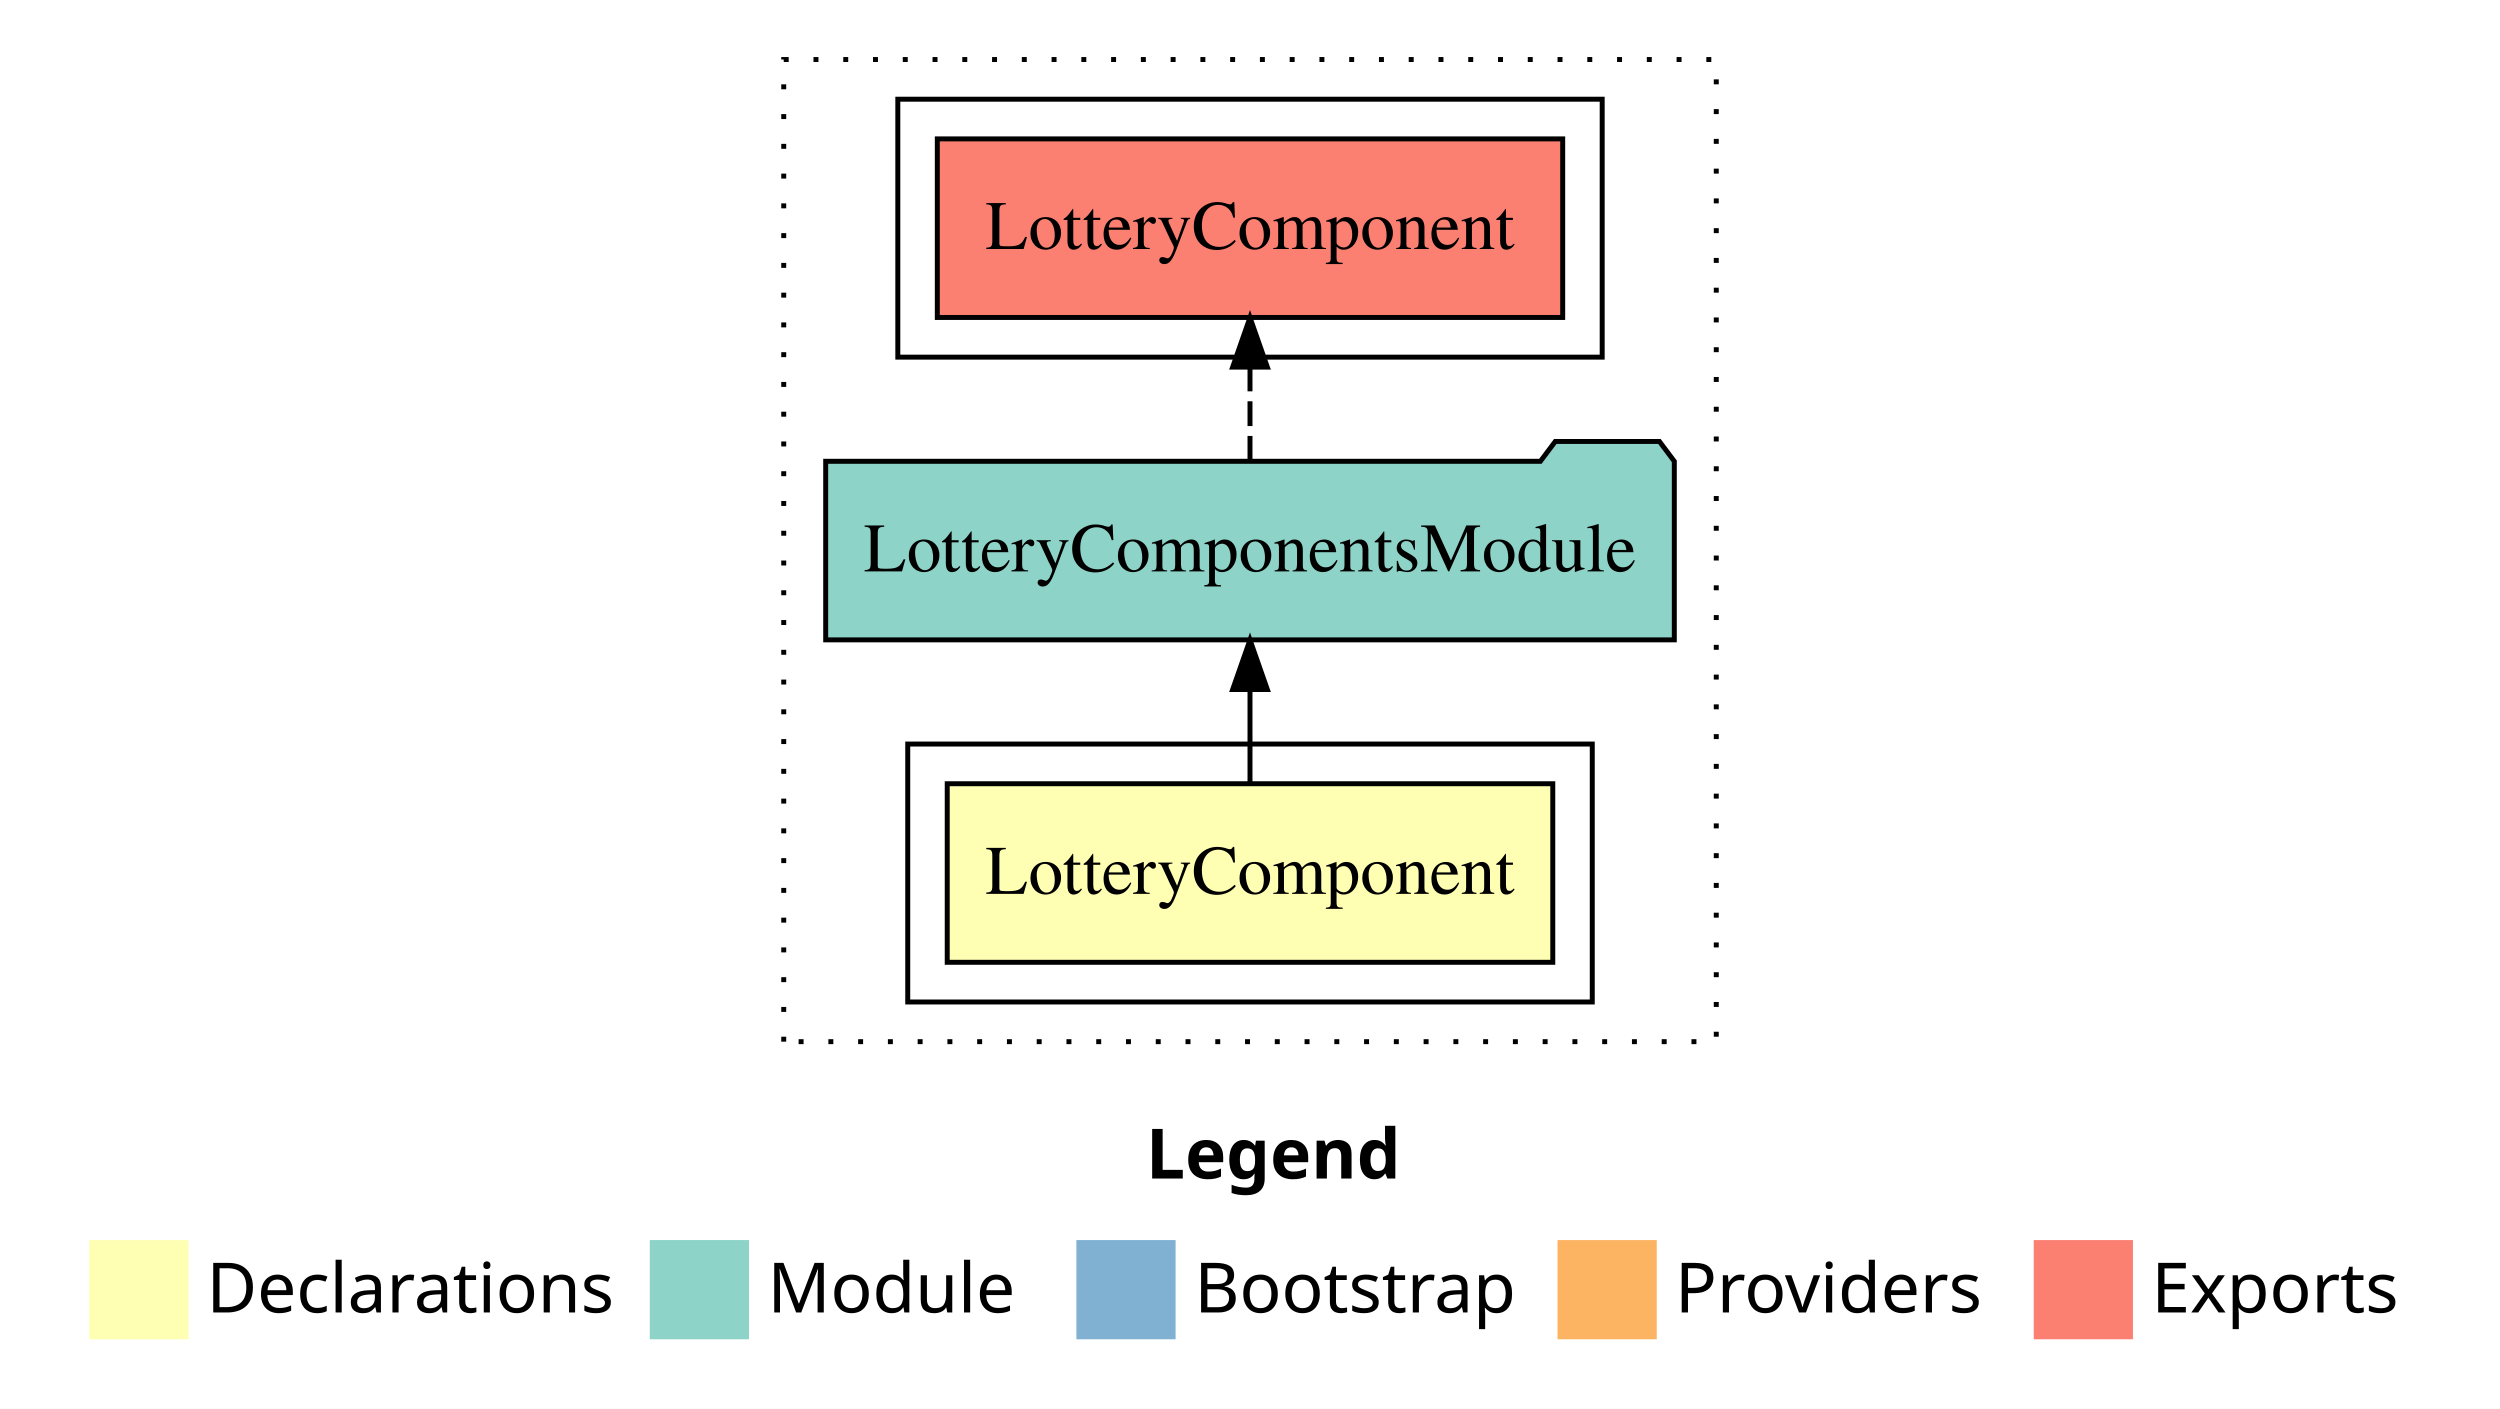
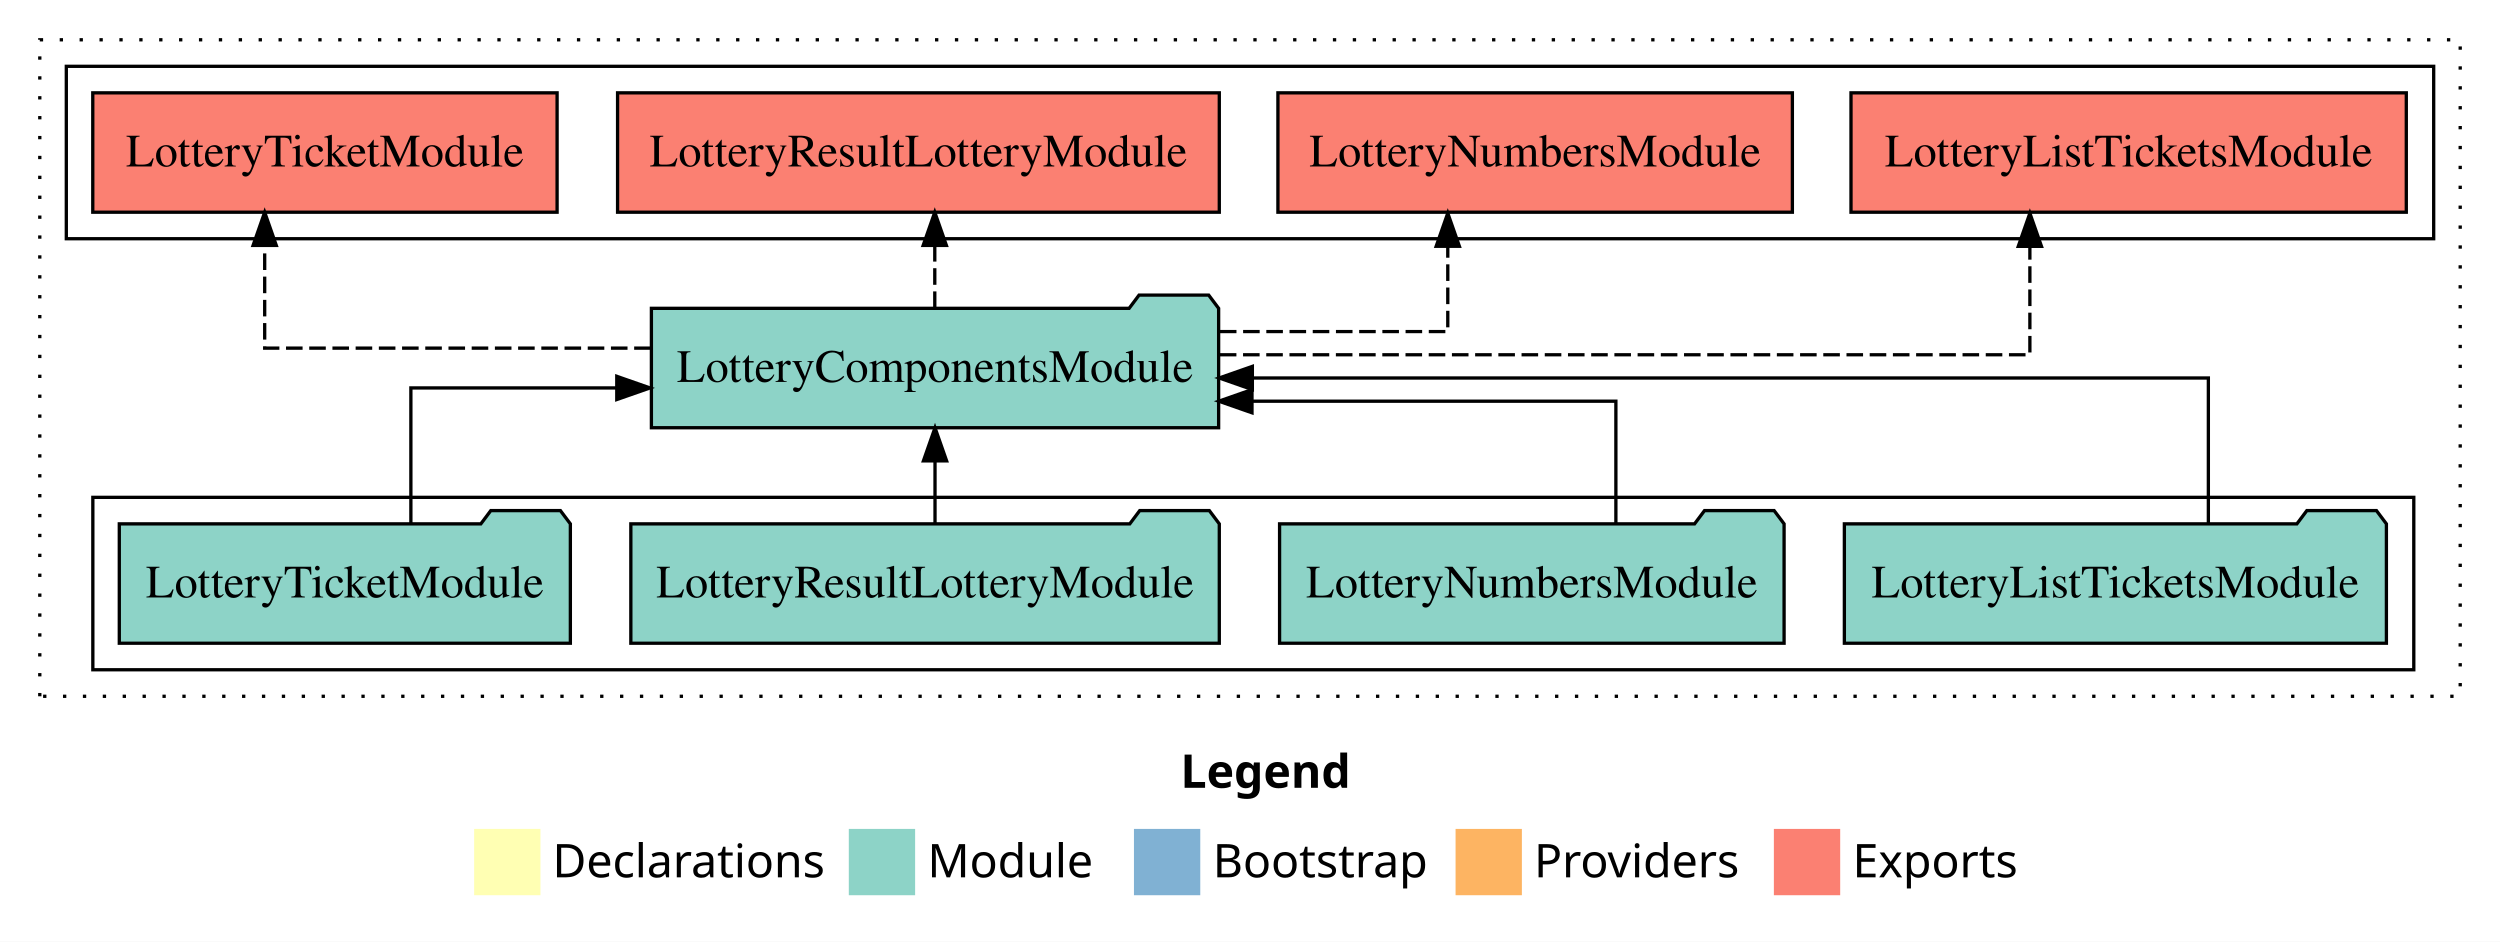
- <svg xmlns="http://www.w3.org/2000/svg" width="504pt" height="284pt" viewBox="0.00 0.00 504.00 284.00">
+ <svg xmlns="http://www.w3.org/2000/svg" width="754pt" height="284pt" viewBox="0.00 0.00 754.00 284.00">
  <g id="graph0" class="graph" transform="scale(1 1) rotate(0) translate(4 280)">
-     <polygon fill="white" stroke="transparent" points="-4,4 -4,-280 500,-280 500,4 -4,4" />
-     <text text-anchor="start" x="227.01" y="-42.4" font-family="sans-serif" font-weight="bold" font-size="14.00">Legend</text>
-     <polygon fill="#ffffb3" stroke="transparent" points="14,-10 14,-30 34,-30 34,-10 14,-10" />
-     <text text-anchor="start" x="37.63" y="-15.4" font-family="sans-serif" font-size="14.00">  Declarations</text>
-     <polygon fill="#8dd3c7" stroke="transparent" points="127,-10 127,-30 147,-30 147,-10 127,-10" />
-     <text text-anchor="start" x="150.73" y="-15.4" font-family="sans-serif" font-size="14.00">  Module</text>
-     <polygon fill="#80b1d3" stroke="transparent" points="213,-10 213,-30 233,-30 233,-10 213,-10" />
-     <text text-anchor="start" x="236.78" y="-15.4" font-family="sans-serif" font-size="14.00">  Bootstrap</text>
-     <polygon fill="#fdb462" stroke="transparent" points="310,-10 310,-30 330,-30 330,-10 310,-10" />
-     <text text-anchor="start" x="333.67" y="-15.4" font-family="sans-serif" font-size="14.00">  Providers</text>
-     <polygon fill="#fb8072" stroke="transparent" points="406,-10 406,-30 426,-30 426,-10 406,-10" />
-     <text text-anchor="start" x="429.73" y="-15.4" font-family="sans-serif" font-size="14.00">  Exports</text>
+     <polygon fill="white" stroke="transparent" points="-4,4 -4,-280 750,-280 750,4 -4,4" />
+     <text text-anchor="start" x="352.01" y="-42.4" font-family="sans-serif" font-weight="bold" font-size="14.00">Legend</text>
+     <polygon fill="#ffffb3" stroke="transparent" points="139,-10 139,-30 159,-30 159,-10 139,-10" />
+     <text text-anchor="start" x="162.63" y="-15.4" font-family="sans-serif" font-size="14.00">  Declarations</text>
+     <polygon fill="#8dd3c7" stroke="transparent" points="252,-10 252,-30 272,-30 272,-10 252,-10" />
+     <text text-anchor="start" x="275.73" y="-15.4" font-family="sans-serif" font-size="14.00">  Module</text>
+     <polygon fill="#80b1d3" stroke="transparent" points="338,-10 338,-30 358,-30 358,-10 338,-10" />
+     <text text-anchor="start" x="361.78" y="-15.4" font-family="sans-serif" font-size="14.00">  Bootstrap</text>
+     <polygon fill="#fdb462" stroke="transparent" points="435,-10 435,-30 455,-30 455,-10 435,-10" />
+     <text text-anchor="start" x="458.67" y="-15.4" font-family="sans-serif" font-size="14.00">  Providers</text>
+     <polygon fill="#fb8072" stroke="transparent" points="531,-10 531,-30 551,-30 551,-10 531,-10" />
+     <text text-anchor="start" x="554.73" y="-15.4" font-family="sans-serif" font-size="14.00">  Exports</text>
    <g id="clust1" class="cluster">
-       <polygon fill="none" stroke="black" stroke-dasharray="1,5" points="154,-70 154,-268 342,-268 342,-70 154,-70" />
+       <polygon fill="none" stroke="black" stroke-dasharray="1,5" points="8,-70 8,-268 738,-268 738,-70 8,-70" />
    </g>
-     <g id="clust2" class="cluster">
-       <polygon fill="none" stroke="black" points="179,-78 179,-130 317,-130 317,-78 179,-78" />
+     <g id="clust4" class="cluster">
+       <polygon fill="none" stroke="black" points="16,-208 16,-260 730,-260 730,-208 16,-208" />
    </g>
-     <g id="clust5" class="cluster">
-       <polygon fill="none" stroke="black" points="177,-208 177,-260 319,-260 319,-208 177,-208" />
+     <g id="clust3" class="cluster">
+       <polygon fill="none" stroke="black" points="24,-78 24,-130 724,-130 724,-78 24,-78" />
    </g>
    <g id="node1" class="node">
-       <polygon fill="#ffffb3" stroke="black" points="309.04,-122 186.96,-122 186.96,-86 309.04,-86 309.04,-122" />
-       <text text-anchor="middle" x="248" y="-99.8" font-family="Times,serif" font-size="14.00">LotteryComponent</text>
+       <polygon fill="#8dd3c7" stroke="black" points="715.74,-122 712.74,-126 691.74,-126 688.74,-122 552.26,-122 552.26,-86 715.74,-86 715.74,-122" />
+       <text text-anchor="middle" x="634" y="-99.8" font-family="Times,serif" font-size="14.00">LotteryListTicketsModule</text>
+     </g>
+     <g id="node5" class="node">
+       <polygon fill="#8dd3c7" stroke="black" points="363.54,-187 360.54,-191 339.54,-191 336.54,-187 192.46,-187 192.46,-151 363.54,-151 363.54,-187" />
+       <text text-anchor="middle" x="278" y="-164.8" font-family="Times,serif" font-size="14.00">LotteryComponentsModule</text>
+     </g>
+     <g id="edge1" class="edge">
+       <path fill="none" stroke="black" d="M662.04,-122.27C662.04,-140.56 662.04,-166 662.04,-166 662.04,-166 373.71,-166 373.71,-166" />
+       <polygon fill="black" stroke="black" points="373.71,-162.5 363.71,-166 373.71,-169.5 373.71,-162.5" />
    </g>
    <g id="node2" class="node">
-       <polygon fill="#8dd3c7" stroke="black" points="333.54,-187 330.54,-191 309.54,-191 306.54,-187 162.46,-187 162.46,-151 333.54,-151 333.54,-187" />
-       <text text-anchor="middle" x="248" y="-164.8" font-family="Times,serif" font-size="14.00">LotteryComponentsModule</text>
+       <polygon fill="#8dd3c7" stroke="black" points="534.08,-122 531.08,-126 510.08,-126 507.08,-122 381.92,-122 381.92,-86 534.08,-86 534.08,-122" />
+       <text text-anchor="middle" x="458" y="-99.8" font-family="Times,serif" font-size="14.00">LotteryNumbersModule</text>
    </g>
-     <g id="edge1" class="edge">
-       <path fill="none" stroke="black" d="M248,-122.11C248,-122.11 248,-140.99 248,-140.99" />
-       <polygon fill="black" stroke="black" points="244.5,-140.99 248,-150.99 251.5,-140.99 244.5,-140.99" />
+     <g id="edge2" class="edge">
+       <path fill="none" stroke="black" d="M483.35,-122.01C483.35,-138.05 483.35,-159 483.35,-159 483.35,-159 373.6,-159 373.6,-159" />
+       <polygon fill="black" stroke="black" points="373.6,-155.5 363.6,-159 373.6,-162.5 373.6,-155.5" />
    </g>
    <g id="node3" class="node">
-       <polygon fill="#fb8072" stroke="black" points="311.04,-252 184.96,-252 184.96,-216 311.04,-216 311.04,-252" />
-       <text text-anchor="middle" x="248" y="-229.8" font-family="Times,serif" font-size="14.00">LotteryComponent </text>
+       <polygon fill="#8dd3c7" stroke="black" points="363.74,-122 360.74,-126 339.74,-126 336.74,-122 186.26,-122 186.26,-86 363.74,-86 363.74,-122" />
+       <text text-anchor="middle" x="275" y="-99.8" font-family="Times,serif" font-size="14.00">LotteryResultLotteryModule</text>
    </g>
-     <g id="edge2" class="edge">
-       <path fill="none" stroke="black" stroke-dasharray="5,2" d="M248,-187.11C248,-187.11 248,-205.99 248,-205.99" />
-       <polygon fill="black" stroke="black" points="244.5,-205.99 248,-215.99 251.5,-205.99 244.5,-205.99" />
+     <g id="edge3" class="edge">
+       <path fill="none" stroke="black" d="M278,-122.11C278,-122.11 278,-140.99 278,-140.99" />
+       <polygon fill="black" stroke="black" points="274.5,-140.99 278,-150.99 281.5,-140.99 274.5,-140.99" />
+     </g>
+     <g id="node4" class="node">
+       <polygon fill="#8dd3c7" stroke="black" points="168.02,-122 165.02,-126 144.02,-126 141.02,-122 31.98,-122 31.98,-86 168.02,-86 168.02,-122" />
+       <text text-anchor="middle" x="100" y="-99.8" font-family="Times,serif" font-size="14.00">LotteryTicketModule</text>
+     </g>
+     <g id="edge4" class="edge">
+       <path fill="none" stroke="black" d="M119.92,-122.02C119.92,-139.37 119.92,-163 119.92,-163 119.92,-163 182.02,-163 182.02,-163" />
+       <polygon fill="black" stroke="black" points="182.02,-166.5 192.02,-163 182.02,-159.5 182.02,-166.5" />
+     </g>
+     <g id="node6" class="node">
+       <polygon fill="#fb8072" stroke="black" points="721.74,-252 554.26,-252 554.26,-216 721.74,-216 721.74,-252" />
+       <text text-anchor="middle" x="638" y="-229.8" font-family="Times,serif" font-size="14.00">LotteryListTicketsModule </text>
+     </g>
+     <g id="edge5" class="edge">
+       <path fill="none" stroke="black" stroke-dasharray="5,2" d="M363.9,-173C461.74,-173 608.21,-173 608.21,-173 608.21,-173 608.21,-205.7 608.21,-205.7" />
+       <polygon fill="black" stroke="black" points="604.71,-205.7 608.21,-215.7 611.71,-205.7 604.71,-205.7" />
+     </g>
+     <g id="node7" class="node">
+       <polygon fill="#fb8072" stroke="black" points="536.58,-252 381.42,-252 381.42,-216 536.58,-216 536.58,-252" />
+       <text text-anchor="middle" x="459" y="-229.8" font-family="Times,serif" font-size="14.00">LotteryNumbersModule </text>
+     </g>
+     <g id="edge6" class="edge">
+       <path fill="none" stroke="black" stroke-dasharray="5,2" d="M363.92,-180C399.52,-180 432.65,-180 432.65,-180 432.65,-180 432.65,-205.72 432.65,-205.72" />
+       <polygon fill="black" stroke="black" points="429.15,-205.72 432.65,-215.72 436.15,-205.72 429.15,-205.72" />
+     </g>
+     <g id="node8" class="node">
+       <polygon fill="#fb8072" stroke="black" points="363.74,-252 182.26,-252 182.26,-216 363.74,-216 363.74,-252" />
+       <text text-anchor="middle" x="273" y="-229.8" font-family="Times,serif" font-size="14.00">LotteryResultLotteryModule </text>
+     </g>
+     <g id="edge7" class="edge">
+       <path fill="none" stroke="black" stroke-dasharray="5,2" d="M277.93,-187.11C277.93,-187.11 277.93,-205.99 277.93,-205.99" />
+       <polygon fill="black" stroke="black" points="274.43,-205.99 277.93,-215.99 281.43,-205.99 274.43,-205.99" />
+     </g>
+     <g id="node9" class="node">
+       <polygon fill="#fb8072" stroke="black" points="164.02,-252 23.98,-252 23.98,-216 164.02,-216 164.02,-252" />
+       <text text-anchor="middle" x="94" y="-229.8" font-family="Times,serif" font-size="14.00">LotteryTicketModule </text>
+     </g>
+     <g id="edge8" class="edge">
+       <path fill="none" stroke="black" stroke-dasharray="5,2" d="M192.26,-175C137.16,-175 75.83,-175 75.83,-175 75.83,-175 75.83,-205.98 75.83,-205.98" />
+       <polygon fill="black" stroke="black" points="72.33,-205.98 75.83,-215.98 79.33,-205.98 72.33,-205.98" />
    </g>
  </g>
</svg>
